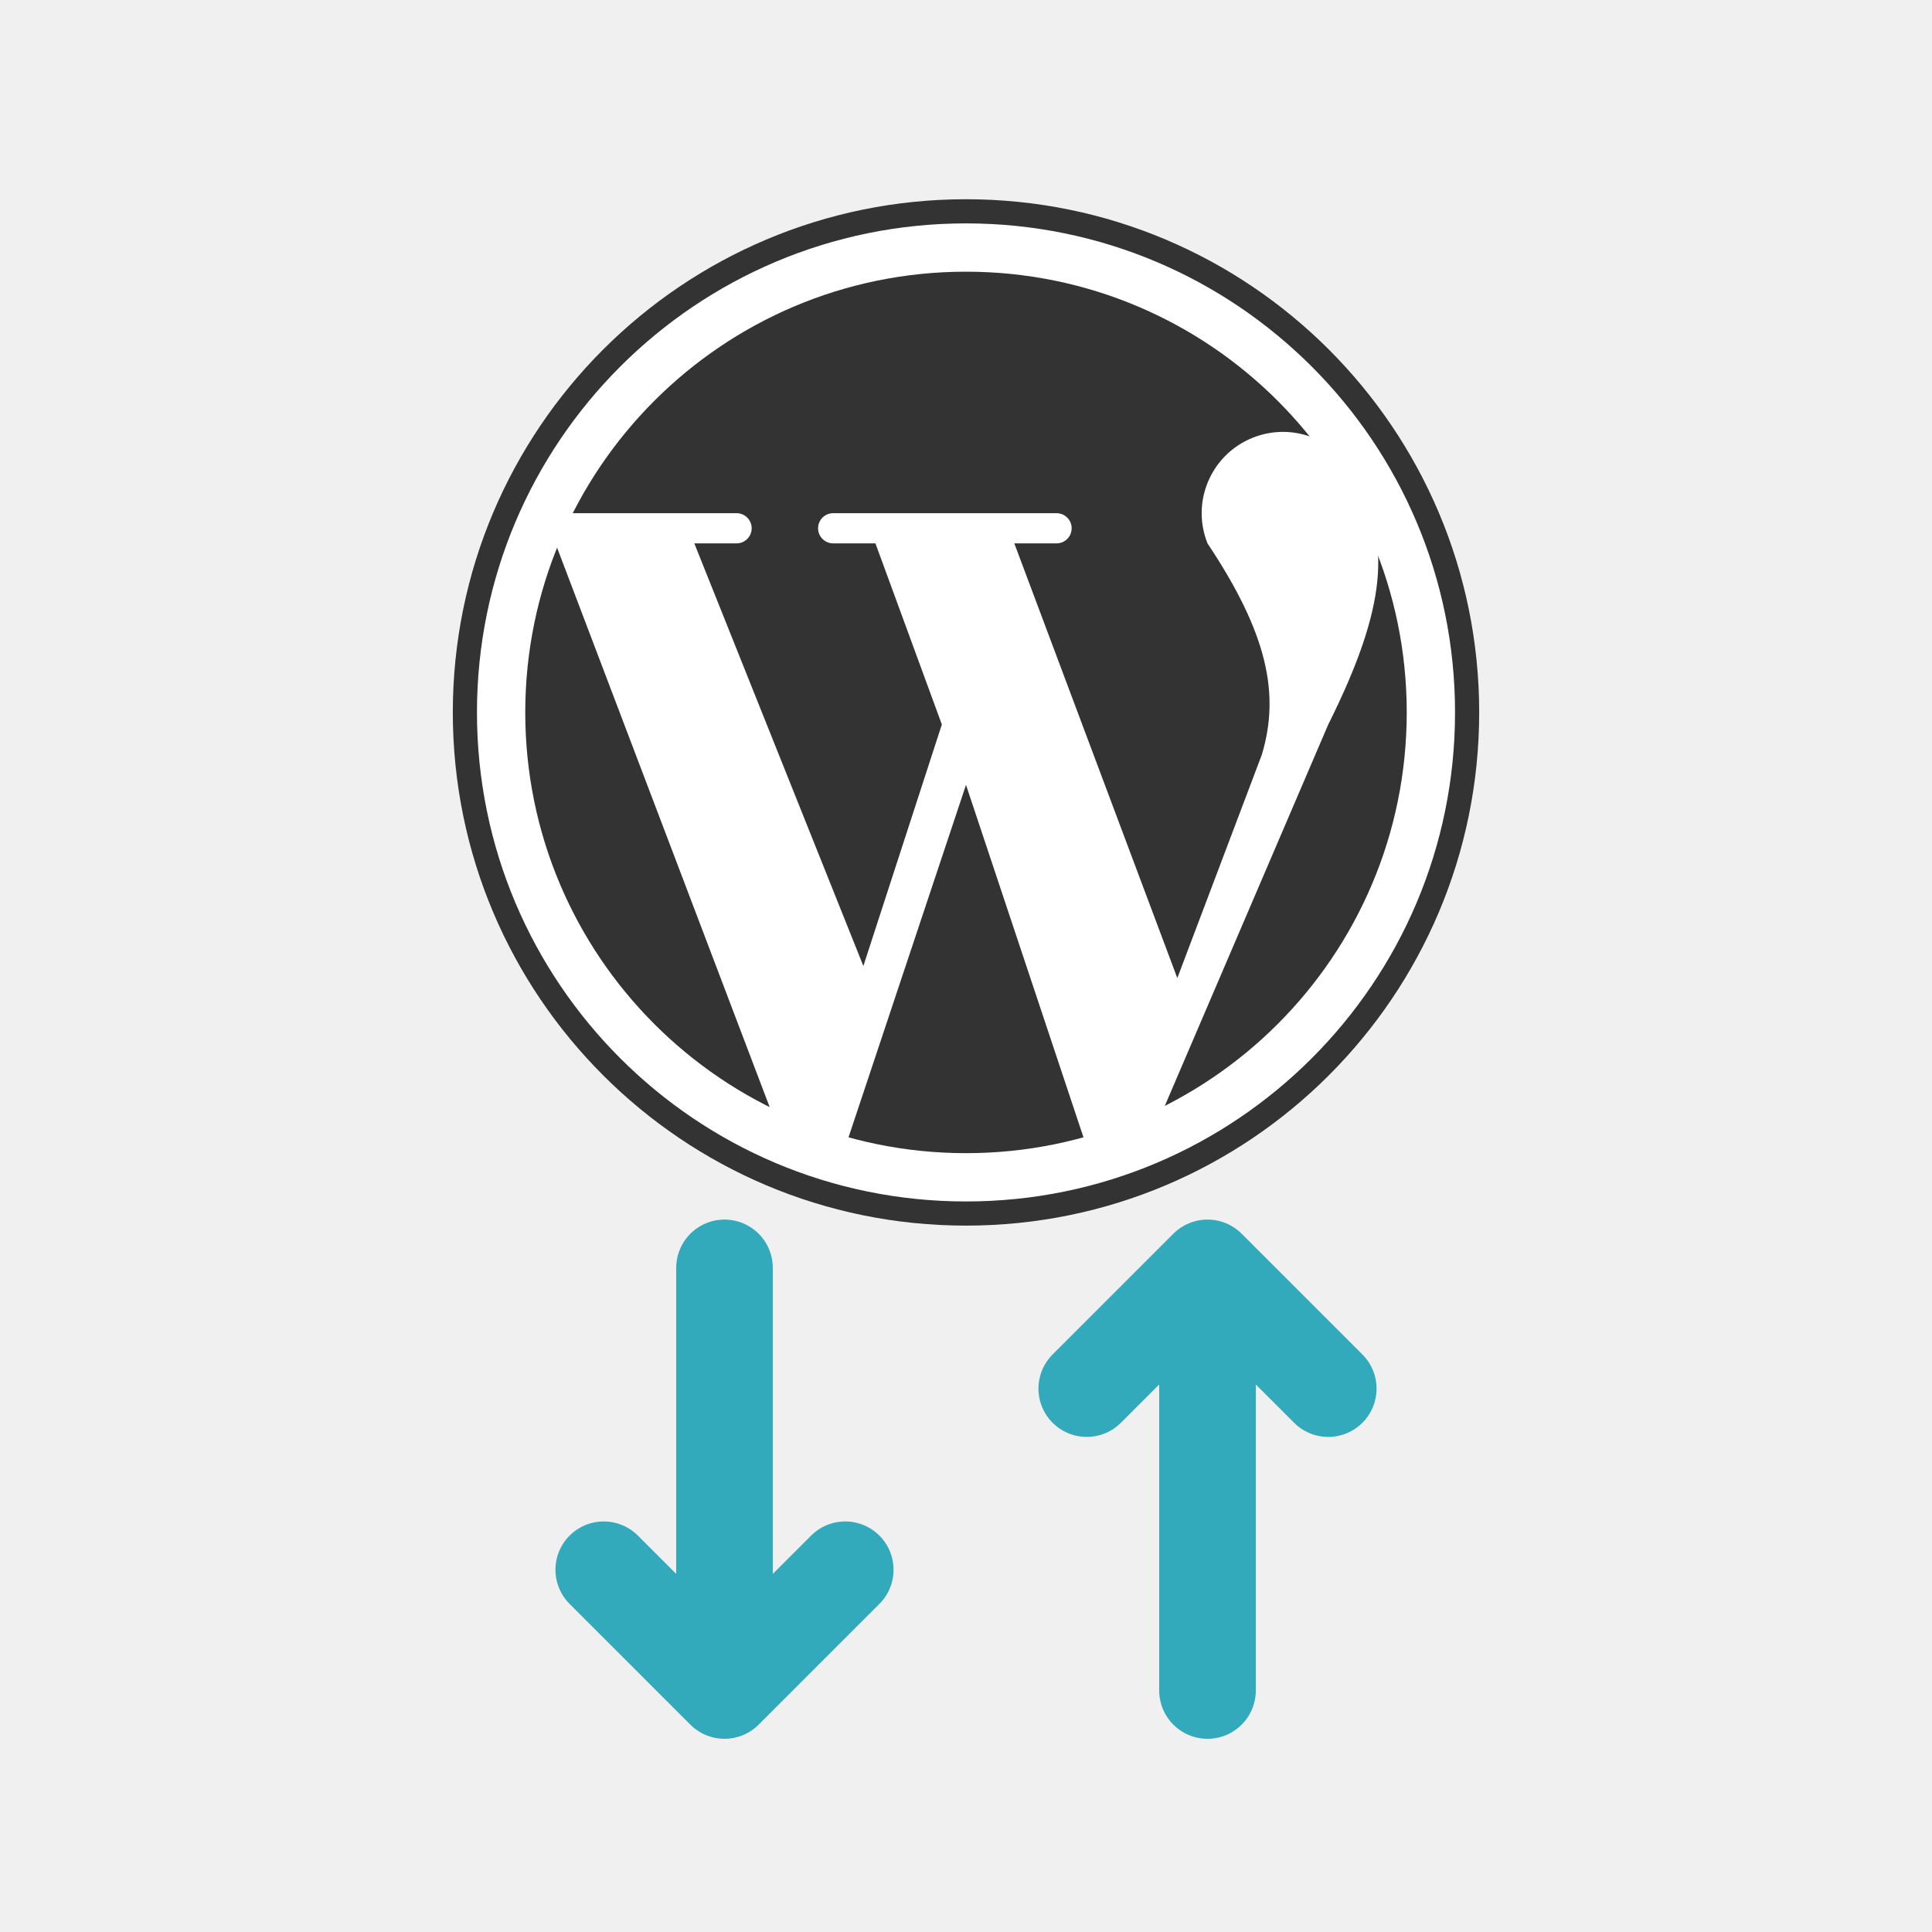
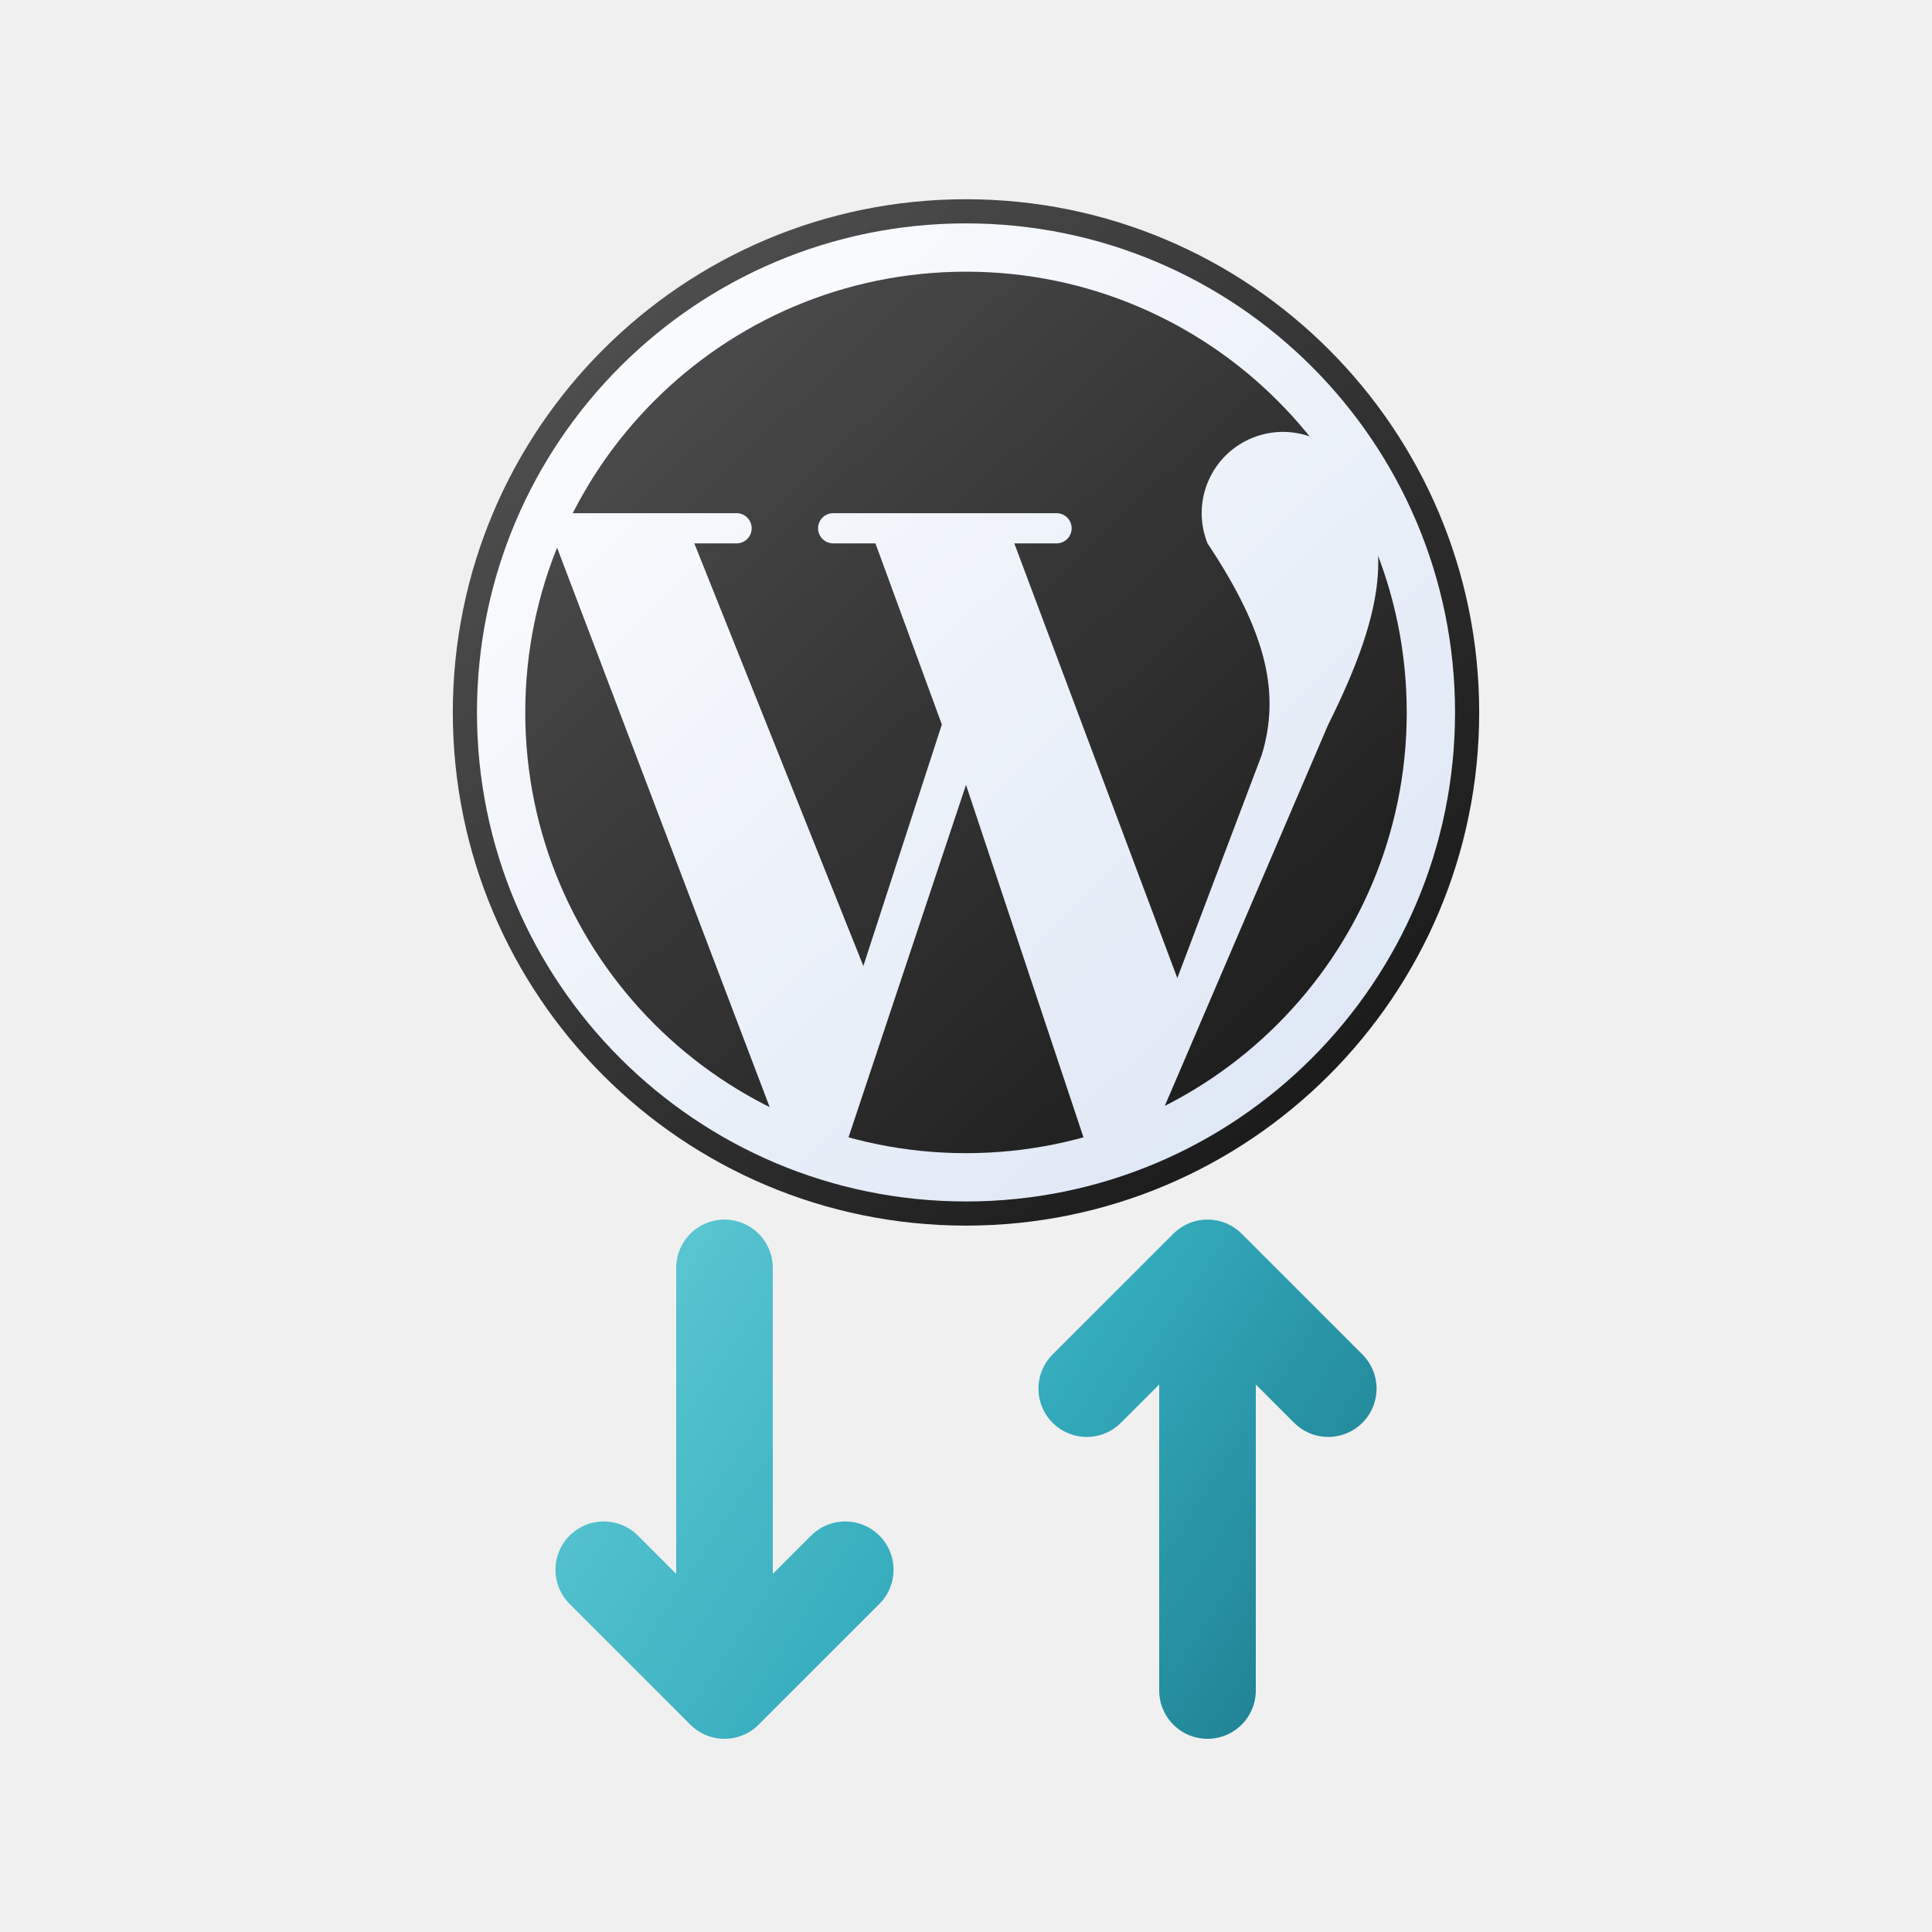
<svg xmlns="http://www.w3.org/2000/svg" xmlns:xlink="http://www.w3.org/1999/xlink" viewBox="0 0 320 320">
  <defs>
+     <linearGradient id="swb-white-gradient" x1="80" y1="30" x2="230" y2="190" gradientUnits="userSpaceOnUse">
+       <stop offset="0%" stop-color="#ffffff" />
+       <stop offset="100%" stop-color="#dbe5f4" />
+     </linearGradient>
+     <linearGradient id="swb-dark-gradient" x1="80" y1="30" x2="230" y2="190" gradientUnits="userSpaceOnUse">
+       <stop offset="0%" stop-color="#555555" />
+       <stop offset="52%" stop-color="#333333" />
+       <stop offset="100%" stop-color="#151515" />
+     </linearGradient>
+     <linearGradient id="swb-teal-gradient" x1="105" y1="210" x2="220" y2="285" gradientUnits="userSpaceOnUse">
+       <stop offset="0%" stop-color="#5bc7d2" />
+       <stop offset="52%" stop-color="#33aabb" />
+       <stop offset="100%" stop-color="#1d7d8f" />
+     </linearGradient>
    <path id="swb-download-arrow" d="M 120,210 L 120,280 M 100,260 L 120,280 L 140,260" fill="none" stroke-linecap="round" stroke-linejoin="round" />
    <path id="swb-upload-arrow" d="M 200,280 L 200,210 180,230 L 200,210 L 220,230" fill="none" stroke-linecap="round" stroke-linejoin="round" />
  </defs>
  <g transform="translate(0,10)">
-     <circle cx="160" cy="108" r="83" fill="#fff" />
-     <circle cx="160" cy="108" r="73" fill="#333" />
-     <path d="M 115,80 L 122,80 A 1,1,0,0,0,122,75 L 86,75 A 1,1,0,0,0,86,80 L 92,80 L 130,180 L 140,180 L 160,120 L 180,180 L 190,180 L 220,110 C 230,90 230,80 225,70 A 10,10,0,0,0,200,80 C 210,95 212,105 209,115 L 195,152 L 168,80 L 175,80 A 1,1,0,0,0,175,75 L 138,75 A 1,1,0,0,0,138,80 L 145,80 L 156,110 L 143,150 Z" fill="#fff" clip-path="url(#swb-inner-circle-clip-path)" />
-     <circle cx="160" cy="108" r="83" fill="none" stroke="#333" stroke-width="4" />
+     <circle cx="160" cy="108" r="83" fill="url(#swb-white-gradient)" />
+     <circle cx="160" cy="108" r="73" fill="url(#swb-dark-gradient)" />
+     <path d="M 115,80 L 122,80 A 1,1,0,0,0,122,75 L 86,75 A 1,1,0,0,0,86,80 L 92,80 L 130,180 L 140,180 L 160,120 L 180,180 L 190,180 L 220,110 C 230,90 230,80 225,70 A 10,10,0,0,0,200,80 C 210,95 212,105 209,115 L 195,152 L 168,80 L 175,80 A 1,1,0,0,0,175,75 L 138,75 A 1,1,0,0,0,138,80 L 145,80 L 156,110 L 143,150 Z" fill="url(#swb-white-gradient)" clip-path="url(#swb-inner-circle-clip-path)" />
+     <circle cx="160" cy="108" r="83" fill="none" stroke="url(#swb-dark-gradient)" stroke-width="4" />
  </g>
-   <g stroke="#3ab" stroke-width="16">
+   <g stroke="url(#swb-teal-gradient)" stroke-width="16">
    <use xlink:href="#swb-download-arrow" />
    <use xlink:href="#swb-upload-arrow" />
  </g>
-   <g stroke="#3ab" stroke-width="8">
+   <g stroke="url(#swb-teal-gradient)" stroke-width="8">
    <use xlink:href="#swb-download-arrow" />
    <use xlink:href="#swb-upload-arrow" />
  </g>
</svg>
